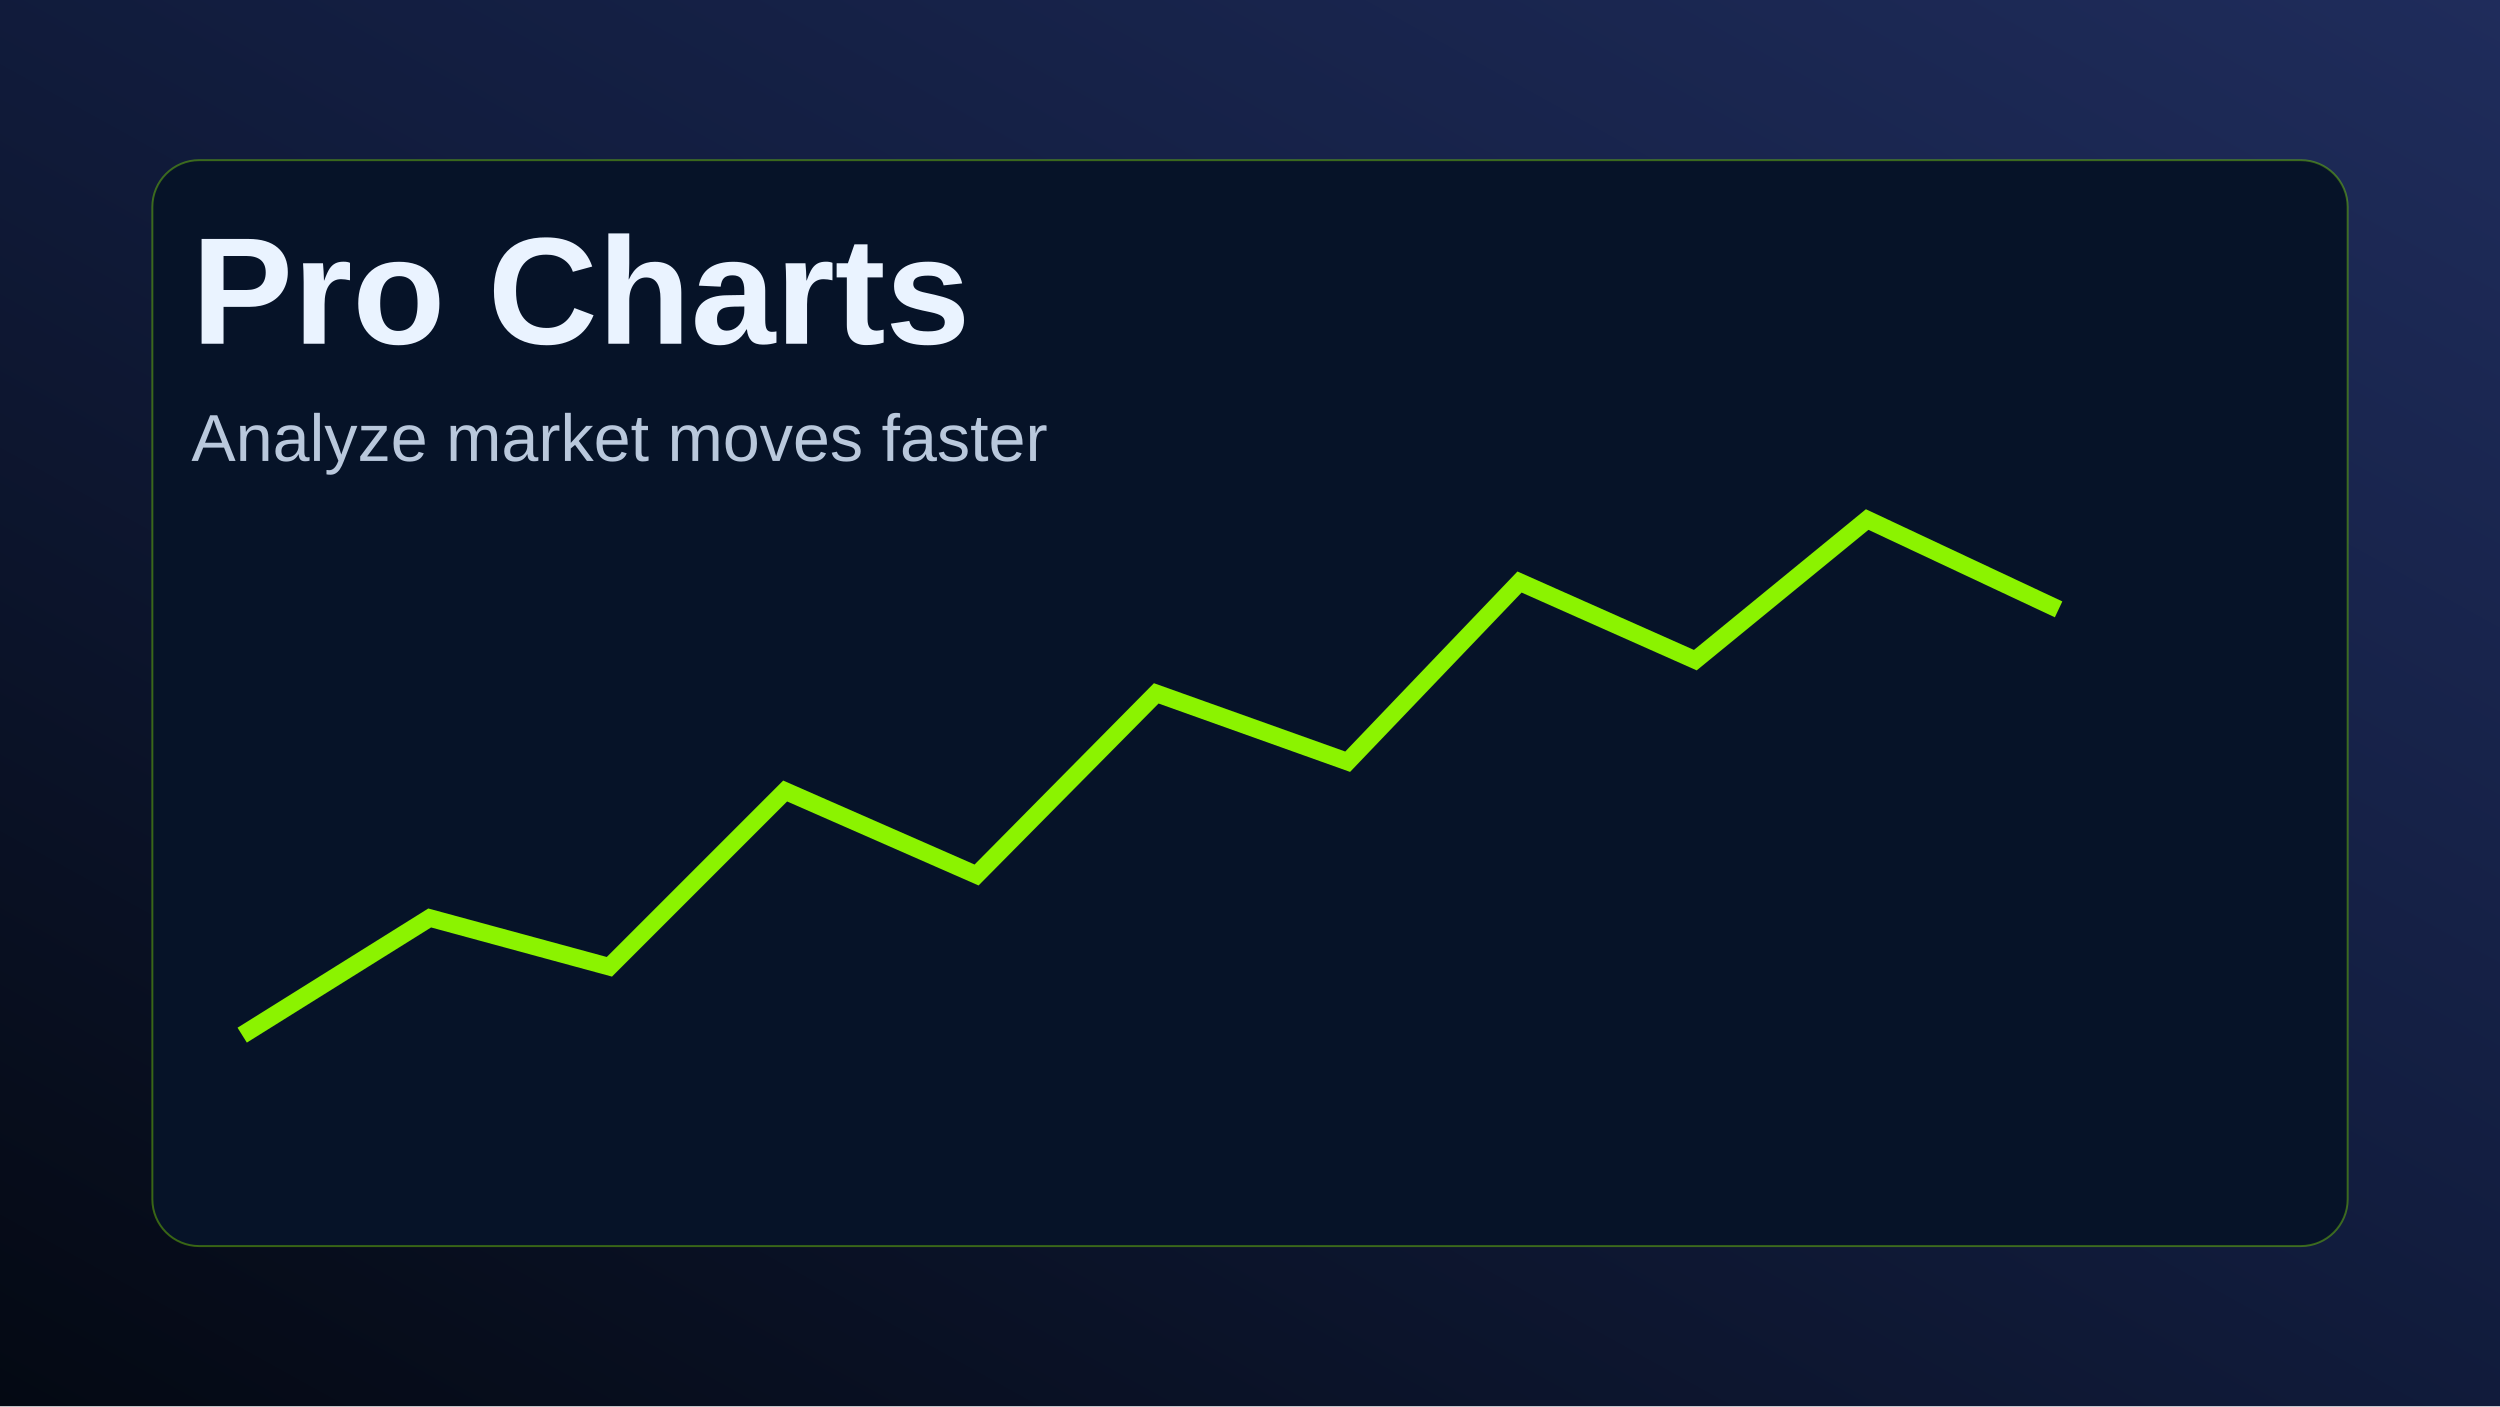
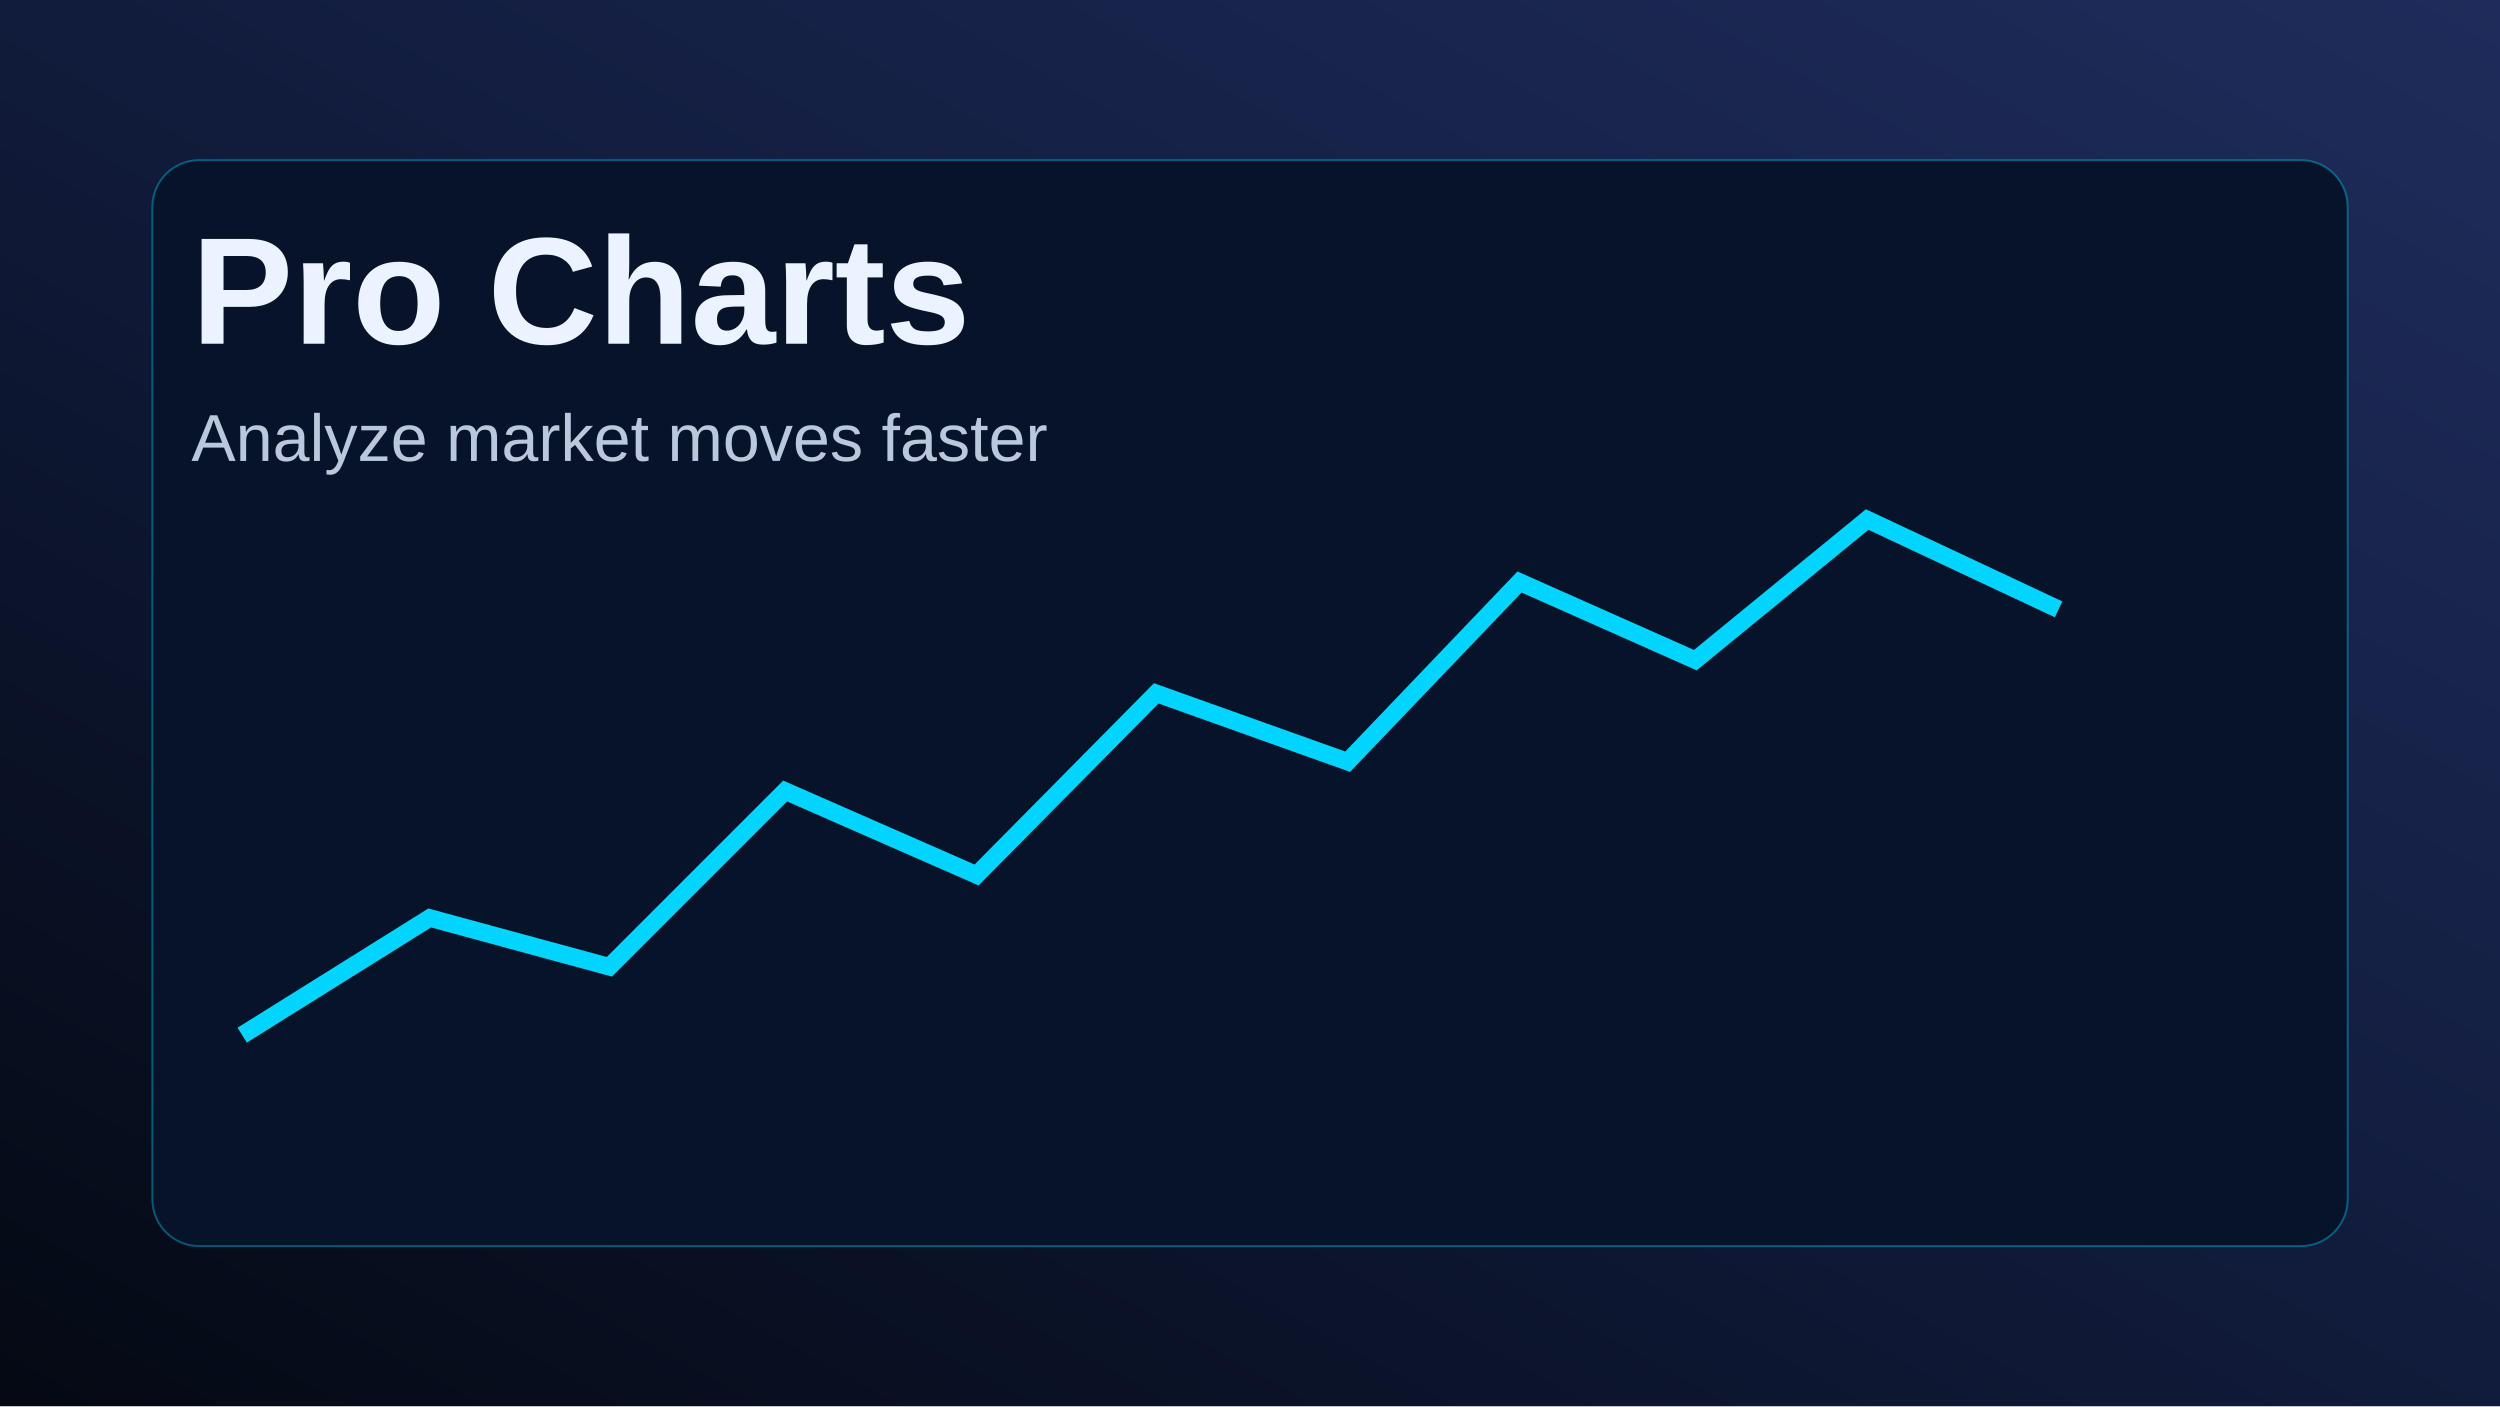
<svg xmlns="http://www.w3.org/2000/svg" width="1280" height="720" viewBox="0 0 1280 720">
  <defs>
    <linearGradient id="g2" x1="0" y1="1" x2="1" y2="0">
      <stop offset="0" stop-color="#040913" />
      <stop offset="0.55" stop-color="#121d3f" />
      <stop offset="1" stop-color="#1f2c5b" />
    </linearGradient>
  </defs>
  <rect width="1280" height="720" fill="url(#g2)" />
-   <rect x="78" y="82" width="1124" height="556" rx="24" fill="#061328" stroke="#8bf300" stroke-opacity="0.38" />
-   <polyline points="124,530 220,470 312,495 402,405 500,448 592,355 690,390 778,298 868,338 956,266 1054,312" fill="none" stroke="#8bf300" stroke-width="9" />
+   <rect x="78" y="82" width="1124" height="556" rx="24" fill="#061328" stroke="#00D4FF" stroke-opacity="0.38" />
+   <polyline points="124,530 220,470 312,495 402,405 500,448 592,355 690,390 778,298 868,338 956,266 1054,312" fill="none" stroke="#00D4FF" stroke-width="9" />
  <text x="98" y="176" fill="#eaf3ff" font-family="Arial, Helvetica, sans-serif" font-size="78" font-weight="700">Pro Charts</text>
  <text x="98" y="236" fill="#b9c8dc" font-family="Arial, Helvetica, sans-serif" font-size="34">Analyze market moves faster</text>
</svg>
